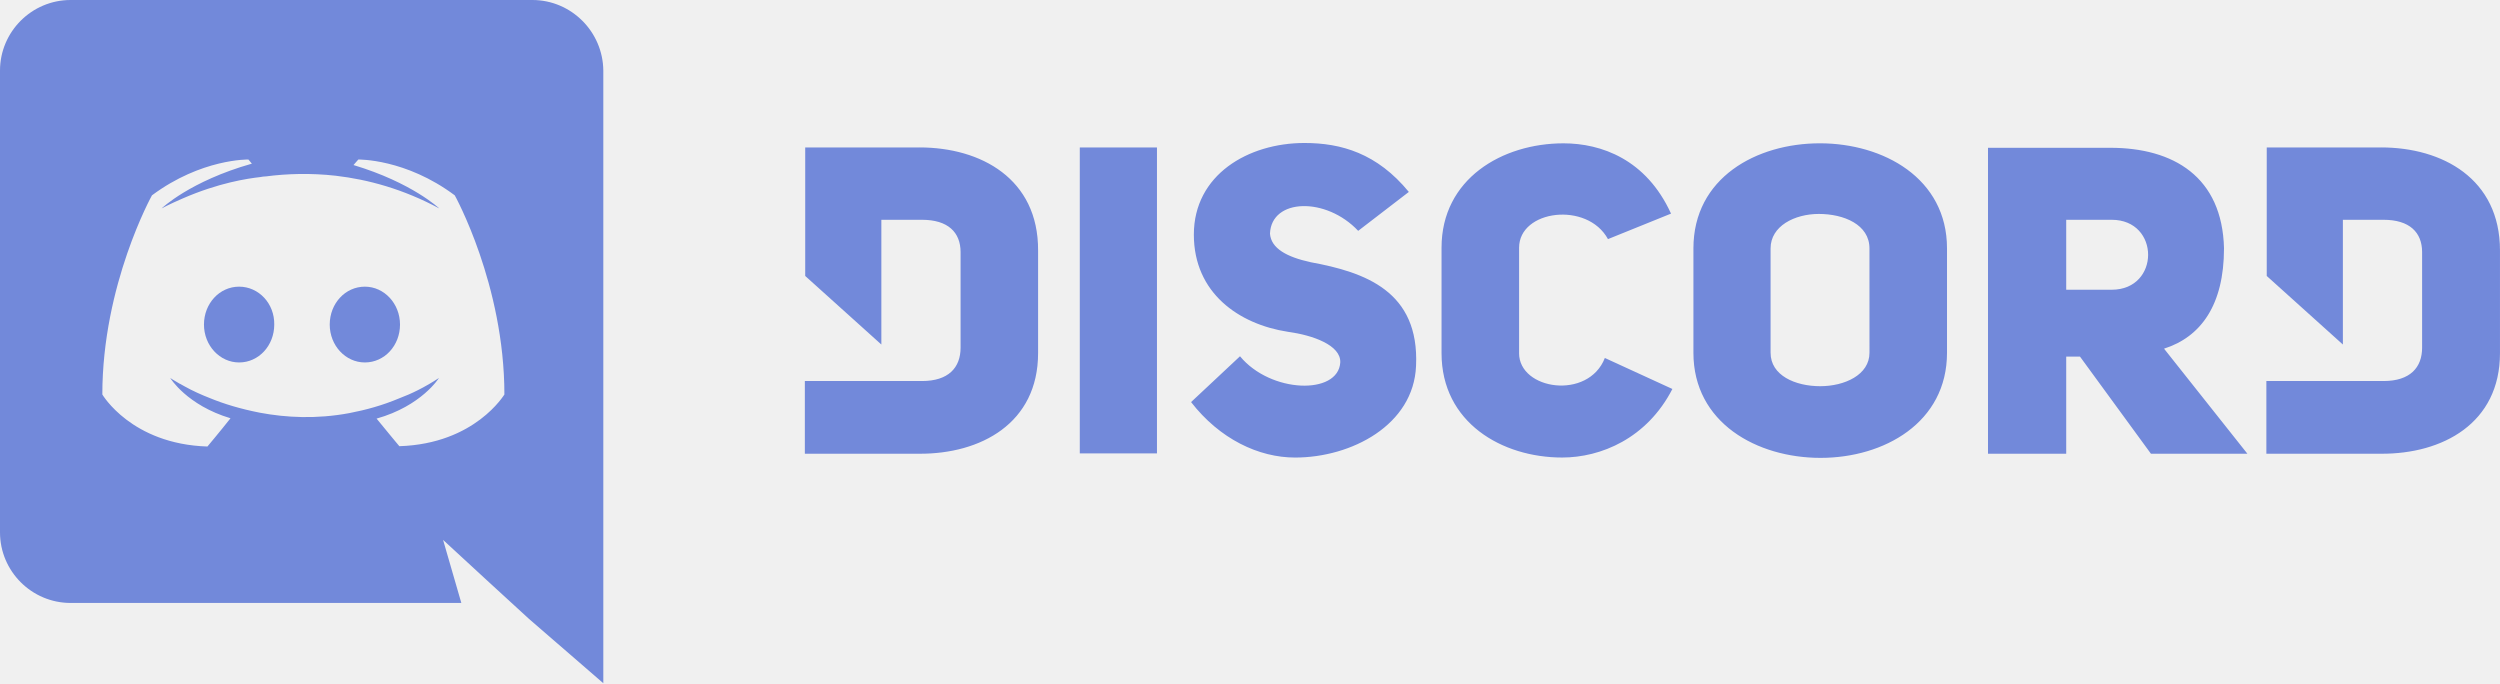
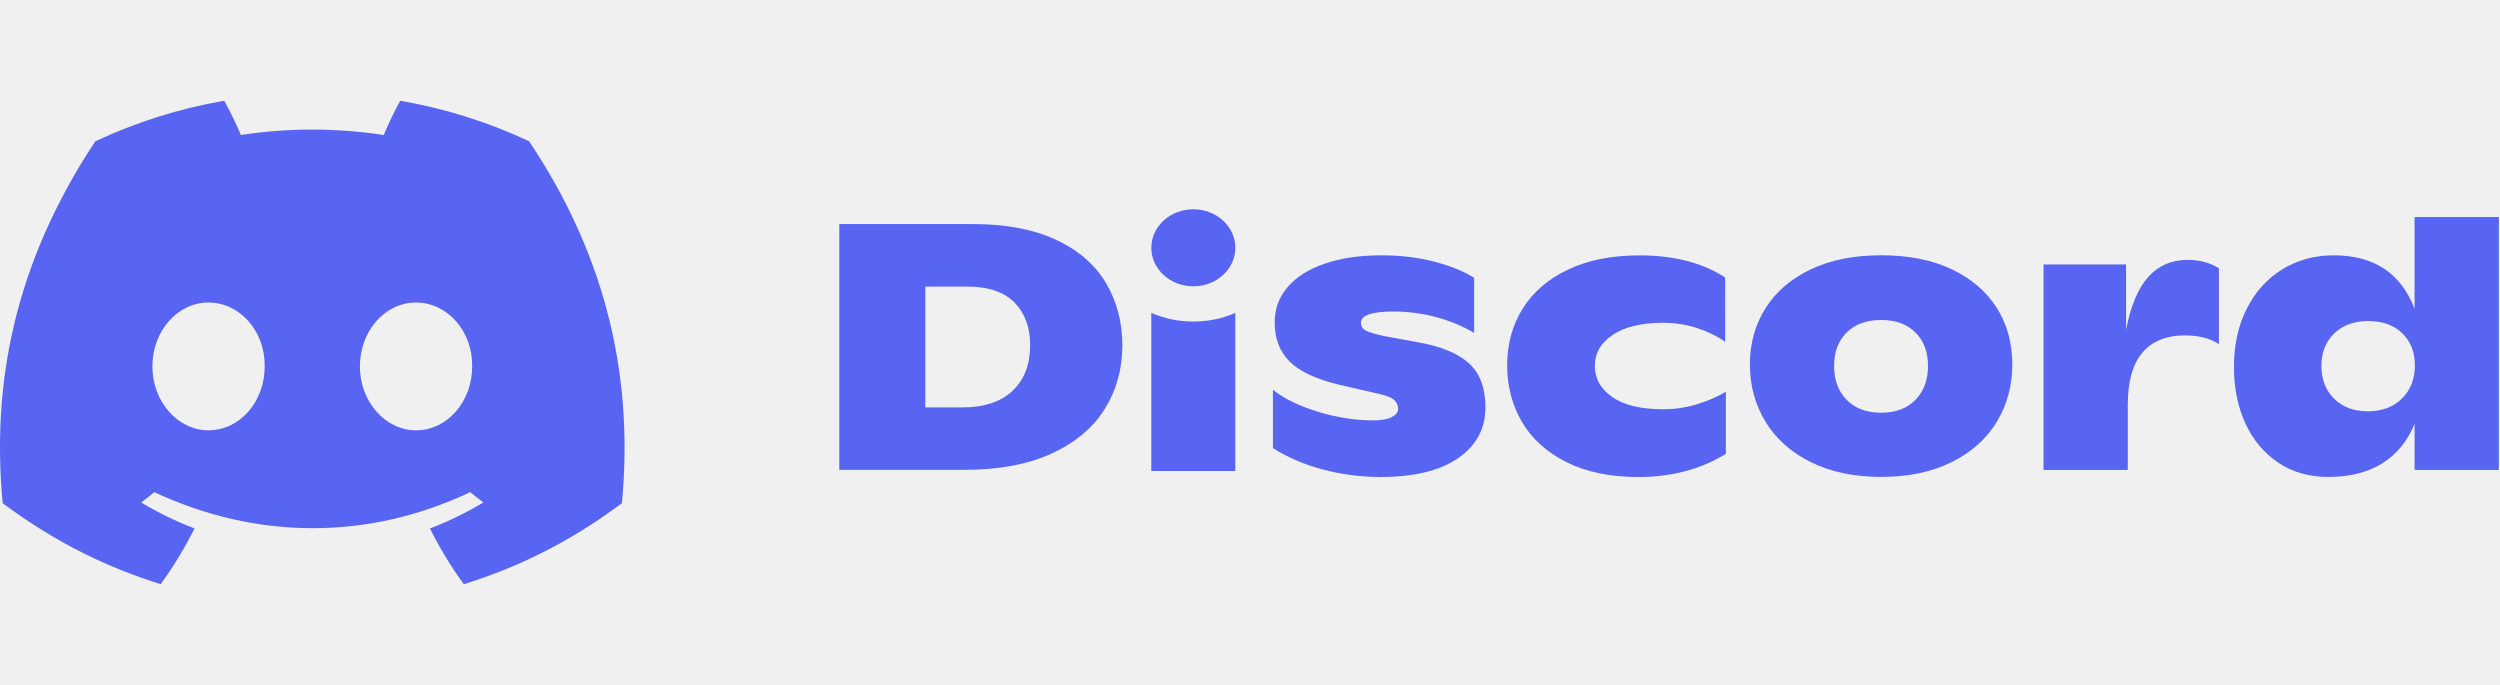
- <svg xmlns="http://www.w3.org/2000/svg" width="117.09" height="32" version="1.1" viewBox="0 0 117.09 32">
-   <style>.st0{fill:#7289DA;}</style>
-   <path class="st0" d="m17.089 13.426c-0.92 0-1.646 0.791-1.646 1.775s0.742 1.775 1.646 1.775c0.92 0 1.646-0.791 1.646-1.775s-0.742-1.775-1.646-1.775zm-5.89 0c-0.92 0-1.646 0.791-1.646 1.775s0.742 1.775 1.646 1.775c0.92 0 1.646-0.791 1.646-1.775 0.016-0.984-0.726-1.775-1.646-1.775z" fill="#7289da" stroke-width=".161" />
-   <path class="st0" d="m24.932 0h-21.624c-1.823 0-3.308 1.485-3.308 3.308v21.624c0 1.823 1.485 3.308 3.308 3.308h18.299l-0.855-2.953 2.066 1.904 1.953 1.791 3.486 3.018v-28.692c-0.016-1.823-1.501-3.308-3.324-3.308zm-6.229 20.897s-0.581-0.694-1.065-1.291c2.114-0.597 2.921-1.904 2.921-1.904-0.662 0.436-1.291 0.742-1.856 0.952-0.807 0.339-1.581 0.549-2.34 0.694-1.549 0.29-2.969 0.21-4.179-0.016-0.92-0.178-1.71-0.42-2.372-0.694-0.371-0.145-0.775-0.323-1.178-0.549-0.048-0.032-0.097-0.048-0.145-0.081-0.032-0.016-0.048-0.032-0.065-0.032-0.29-0.161-0.452-0.274-0.452-0.274s0.775 1.275 2.824 1.888c-0.484 0.613-1.081 1.323-1.081 1.323-3.566-0.113-4.922-2.437-4.922-2.437 0-5.148 2.324-9.327 2.324-9.327 2.324-1.727 4.518-1.678 4.518-1.678l0.161 0.194c-2.905 0.823-4.228 2.098-4.228 2.098s0.355-0.194 0.952-0.452c1.727-0.758 3.098-0.952 3.663-1.017 0.097-0.016 0.178-0.032 0.274-0.032 0.984-0.129 2.098-0.161 3.26-0.032 1.533 0.178 3.179 0.629 4.857 1.533 0 0-1.275-1.21-4.018-2.033l0.226-0.258s2.211-0.048 4.518 1.678c0 0 2.324 4.179 2.324 9.327 0-0.016-1.355 2.308-4.922 2.421zm24.367-13.991h-5.357v6.019l3.566 3.211v-5.842h1.904c1.21 0 1.807 0.581 1.807 1.517v4.47c0 0.936-0.565 1.565-1.807 1.565h-5.487v3.405h5.357c2.872 0.016 5.567-1.42 5.567-4.712v-4.809c0.016-3.357-2.679-4.825-5.551-4.825zm28.078 9.634v-4.938c0-1.775 3.195-2.179 4.163-0.403l2.953-1.194c-1.162-2.55-3.276-3.292-5.035-3.292-2.872 0-5.713 1.662-5.713 4.889v4.938c0 3.26 2.84 4.889 5.648 4.889 1.807 0 3.97-0.888 5.164-3.211l-3.163-1.452c-0.775 1.985-4.018 1.501-4.018-0.226zm-9.763-4.26c-1.113-0.242-1.856-0.645-1.904-1.339 0.065-1.662 2.63-1.727 4.131-0.129l2.372-1.823c-1.485-1.807-3.163-2.292-4.889-2.292-2.63 0-5.18 1.485-5.18 4.292 0 2.727 2.098 4.196 4.405 4.551 1.178 0.161 2.485 0.629 2.453 1.436-0.097 1.533-3.26 1.452-4.696-0.29l-2.292 2.146c1.339 1.727 3.163 2.598 4.873 2.598 2.63 0 5.551-1.517 5.664-4.292 0.161-3.502-2.388-4.389-4.938-4.857zm-10.812 8.956h3.615v-14.33h-3.615zm60.949-14.33h-5.357v6.019l3.566 3.211v-5.842h1.904c1.21 0 1.807 0.581 1.807 1.517v4.47c0 0.936-0.565 1.565-1.807 1.565h-5.487v3.405h5.374c2.872 0.016 5.567-1.42 5.567-4.712v-4.809c0-3.357-2.695-4.825-5.567-4.825zm-26.287-0.194c-2.969 0-5.922 1.614-5.922 4.922v4.889c0 3.276 2.969 4.922 5.955 4.922 2.969 0 5.922-1.646 5.922-4.922v-4.889c0-3.292-2.985-4.922-5.955-4.922zm2.324 9.811c0 1.033-1.162 1.565-2.308 1.565-1.162 0-2.324-0.5-2.324-1.565v-4.889c0-1.049 1.13-1.614 2.259-1.614 1.178 0 2.372 0.5 2.372 1.614zm16.605-4.889c-0.081-3.357-2.372-4.712-5.325-4.712h-5.729v14.33h3.663v-4.551h0.645l3.324 4.551h4.518l-3.905-4.922c1.727-0.549 2.808-2.049 2.808-4.696zm-5.261 1.936h-2.13v-3.276h2.13c2.275 0 2.275 3.276 0 3.276z" fill="#7289da" stroke-width=".161" />
+ <svg xmlns="http://www.w3.org/2000/svg" width="292" height="80" viewBox="0 0 292 80" fill="none">
+   <g clip-path="url(#clip0)">
+     <g clip-path="url(#clip1)">
+       <path d="M61.796 16.494C57.074 14.285 52.024 12.679 46.746 11.765C46.097 12.937 45.34 14.513 44.818 15.767C39.206 14.923 33.646 14.923 28.138 15.767C27.616 14.513 26.841 12.937 26.187 11.765C20.903 12.679 15.848 14.29 11.126 16.506C1.601 30.899 -0.981 44.934 0.31 58.771C6.627 63.488 12.749 66.354 18.768 68.229C20.254 66.184 21.58 64.01 22.721 61.718C20.547 60.892 18.464 59.873 16.496 58.689C17.018 58.302 17.529 57.898 18.022 57.481C30.026 63.096 43.068 63.096 54.928 57.481C55.427 57.898 55.938 58.302 56.454 58.689C54.48 59.878 52.392 60.898 50.217 61.724C51.359 64.01 52.678 66.19 54.17 68.235C60.195 66.36 66.323 63.494 72.64 58.771C74.155 42.731 70.052 28.824 61.796 16.494ZM24.357 50.261C20.753 50.261 17.799 46.898 17.799 42.801C17.799 38.705 20.69 35.335 24.357 35.335C28.023 35.335 30.978 38.699 30.915 42.801C30.921 46.898 28.023 50.261 24.357 50.261ZM48.593 50.261C44.99 50.261 42.035 46.898 42.035 42.801C42.035 38.705 44.927 35.335 48.593 35.335C52.26 35.335 55.215 38.699 55.151 42.801C55.151 46.898 52.26 50.261 48.593 50.261Z" fill="#5865F2" />
+       <path d="M98.029 26.171H113.693C117.469 26.171 120.659 26.774 123.276 27.976C125.886 29.177 127.843 30.853 129.14 32.998C130.436 35.143 131.09 37.598 131.09 40.364C131.09 43.072 130.413 45.528 129.059 47.725C127.705 49.929 125.645 51.669 122.874 52.953C120.103 54.236 116.671 54.881 112.569 54.881H98.029V26.171ZM112.408 47.584C114.95 47.584 116.907 46.934 118.272 45.639C119.638 44.338 120.321 42.568 120.321 40.324C120.321 38.243 119.712 36.584 118.496 35.342C117.28 34.1 115.438 33.473 112.976 33.473H108.076V47.584H112.408Z" fill="#5865F2" />
+       <path d="M154.541 54.846C152.372 54.271 150.415 53.439 148.677 52.343V45.533C149.991 46.571 151.752 47.426 153.961 48.1C156.17 48.768 158.305 49.102 160.37 49.102C161.334 49.102 162.063 48.974 162.556 48.716C163.05 48.458 163.297 48.147 163.297 47.79C163.297 47.38 163.165 47.04 162.895 46.764C162.625 46.489 162.103 46.26 161.329 46.067L156.509 44.959C153.749 44.303 151.792 43.394 150.628 42.228C149.463 41.068 148.883 39.544 148.883 37.657C148.883 36.069 149.388 34.692 150.41 33.514C151.425 32.336 152.871 31.427 154.747 30.789C156.624 30.144 158.815 29.822 161.334 29.822C163.583 29.822 165.643 30.068 167.52 30.56C169.396 31.052 170.945 31.68 172.179 32.447V38.888C170.916 38.12 169.47 37.517 167.818 37.059C166.171 36.608 164.479 36.385 162.734 36.385C160.215 36.385 158.959 36.825 158.959 37.698C158.959 38.108 159.154 38.413 159.544 38.618C159.934 38.823 160.651 39.034 161.69 39.257L165.706 39.995C168.329 40.458 170.285 41.273 171.57 42.433C172.856 43.594 173.498 45.311 173.498 47.585C173.498 50.075 172.437 52.05 170.308 53.515C168.179 54.98 165.161 55.713 161.248 55.713C158.947 55.707 156.71 55.42 154.541 54.846Z" fill="#5865F2" />
+       <path d="M182.978 53.984C180.678 52.835 178.939 51.276 177.78 49.307C176.621 47.338 176.036 45.123 176.036 42.662C176.036 40.2 176.638 37.997 177.843 36.057C179.048 34.117 180.815 32.593 183.145 31.486C185.474 30.378 188.257 29.827 191.499 29.827C195.515 29.827 198.849 30.689 201.5 32.412V39.919C200.565 39.263 199.474 38.729 198.229 38.319C196.984 37.909 195.653 37.704 194.23 37.704C191.74 37.704 189.795 38.167 188.389 39.099C186.983 40.03 186.278 41.243 186.278 42.749C186.278 44.226 186.96 45.434 188.326 46.383C189.692 47.327 191.671 47.801 194.27 47.801C195.607 47.801 196.927 47.602 198.229 47.209C199.526 46.811 200.645 46.324 201.58 45.75V53.011C198.637 54.816 195.223 55.718 191.338 55.718C188.068 55.707 185.279 55.133 182.978 53.984Z" fill="#5865F2" />
+       <path d="M211.518 53.984C209.2 52.836 207.433 51.265 206.216 49.267C205 47.268 204.386 45.041 204.386 42.58C204.386 40.118 204.994 37.921 206.216 35.993C207.438 34.065 209.194 32.553 211.501 31.457C213.801 30.361 216.55 29.816 219.734 29.816C222.919 29.816 225.667 30.361 227.968 31.457C230.269 32.553 232.025 34.053 233.23 35.969C234.435 37.886 235.037 40.083 235.037 42.574C235.037 45.035 234.435 47.262 233.23 49.261C232.025 51.259 230.263 52.83 227.945 53.978C225.627 55.127 222.89 55.701 219.729 55.701C216.567 55.701 213.83 55.133 211.518 53.984ZM223.722 46.706C224.698 45.709 225.191 44.391 225.191 42.75C225.191 41.109 224.703 39.802 223.722 38.835C222.747 37.862 221.415 37.376 219.729 37.376C218.013 37.376 216.67 37.862 215.689 38.835C214.714 39.808 214.226 41.109 214.226 42.75C214.226 44.391 214.714 45.709 215.689 46.706C216.665 47.702 218.013 48.206 219.729 48.206C221.415 48.2 222.747 47.702 223.722 46.706Z" fill="#5865F2" />
+       <path d="M259.17 31.34V40.2C258.149 39.515 256.829 39.175 255.194 39.175C253.053 39.175 251.401 39.837 250.253 41.161C249.1 42.486 248.526 44.549 248.526 47.338V54.886H238.686V30.888H248.326V38.519C248.859 35.729 249.726 33.672 250.919 32.342C252.107 31.017 253.644 30.355 255.515 30.355C256.932 30.355 258.149 30.683 259.17 31.34Z" fill="#5865F2" />
+       <path d="M291.864 25.35V54.887H282.023V49.513C281.191 51.535 279.929 53.076 278.231 54.131C276.532 55.18 274.432 55.707 271.942 55.707C269.716 55.707 267.777 55.156 266.118 54.049C264.46 52.941 263.181 51.423 262.28 49.495C261.385 47.567 260.931 45.387 260.931 42.949C260.903 40.435 261.379 38.179 262.36 36.18C263.336 34.182 264.718 32.623 266.497 31.504C268.276 30.384 270.307 29.822 272.585 29.822C277.273 29.822 280.417 31.902 282.023 36.057V25.35H291.864ZM280.555 46.541C281.559 45.545 282.058 44.25 282.058 42.668C282.058 41.138 281.57 39.89 280.595 38.935C279.619 37.98 278.282 37.499 276.601 37.499C274.943 37.499 273.618 37.985 272.625 38.958C271.632 39.931 271.139 41.191 271.139 42.75C271.139 44.309 271.632 45.58 272.625 46.565C273.618 47.549 274.926 48.042 276.561 48.042C278.219 48.036 279.55 47.538 280.555 46.541Z" fill="#5865F2" />
+       <path d="M139.382 33.443C142.091 33.443 144.288 31.428 144.288 28.942C144.288 26.457 142.091 24.442 139.382 24.442C136.672 24.442 134.476 26.457 134.476 28.942C134.476 31.428 136.672 33.443 139.382 33.443Z" fill="#5865F2" />
+       <path d="M134.472 36.544C137.478 37.868 141.208 37.926 144.283 36.544V55.015H134.472V36.544Z" fill="#5865F2" />
+     </g>
+   </g>
+   <defs>
+     <clipPath id="clip0">
+       <rect width="292" height="56.471" fill="white" transform="translate(0 11.7646)" />
+     </clipPath>
+     <clipPath id="clip1">
+       <rect width="292" height="56.471" fill="white" transform="translate(0 11.7646)" />
+     </clipPath>
+   </defs>
</svg>
